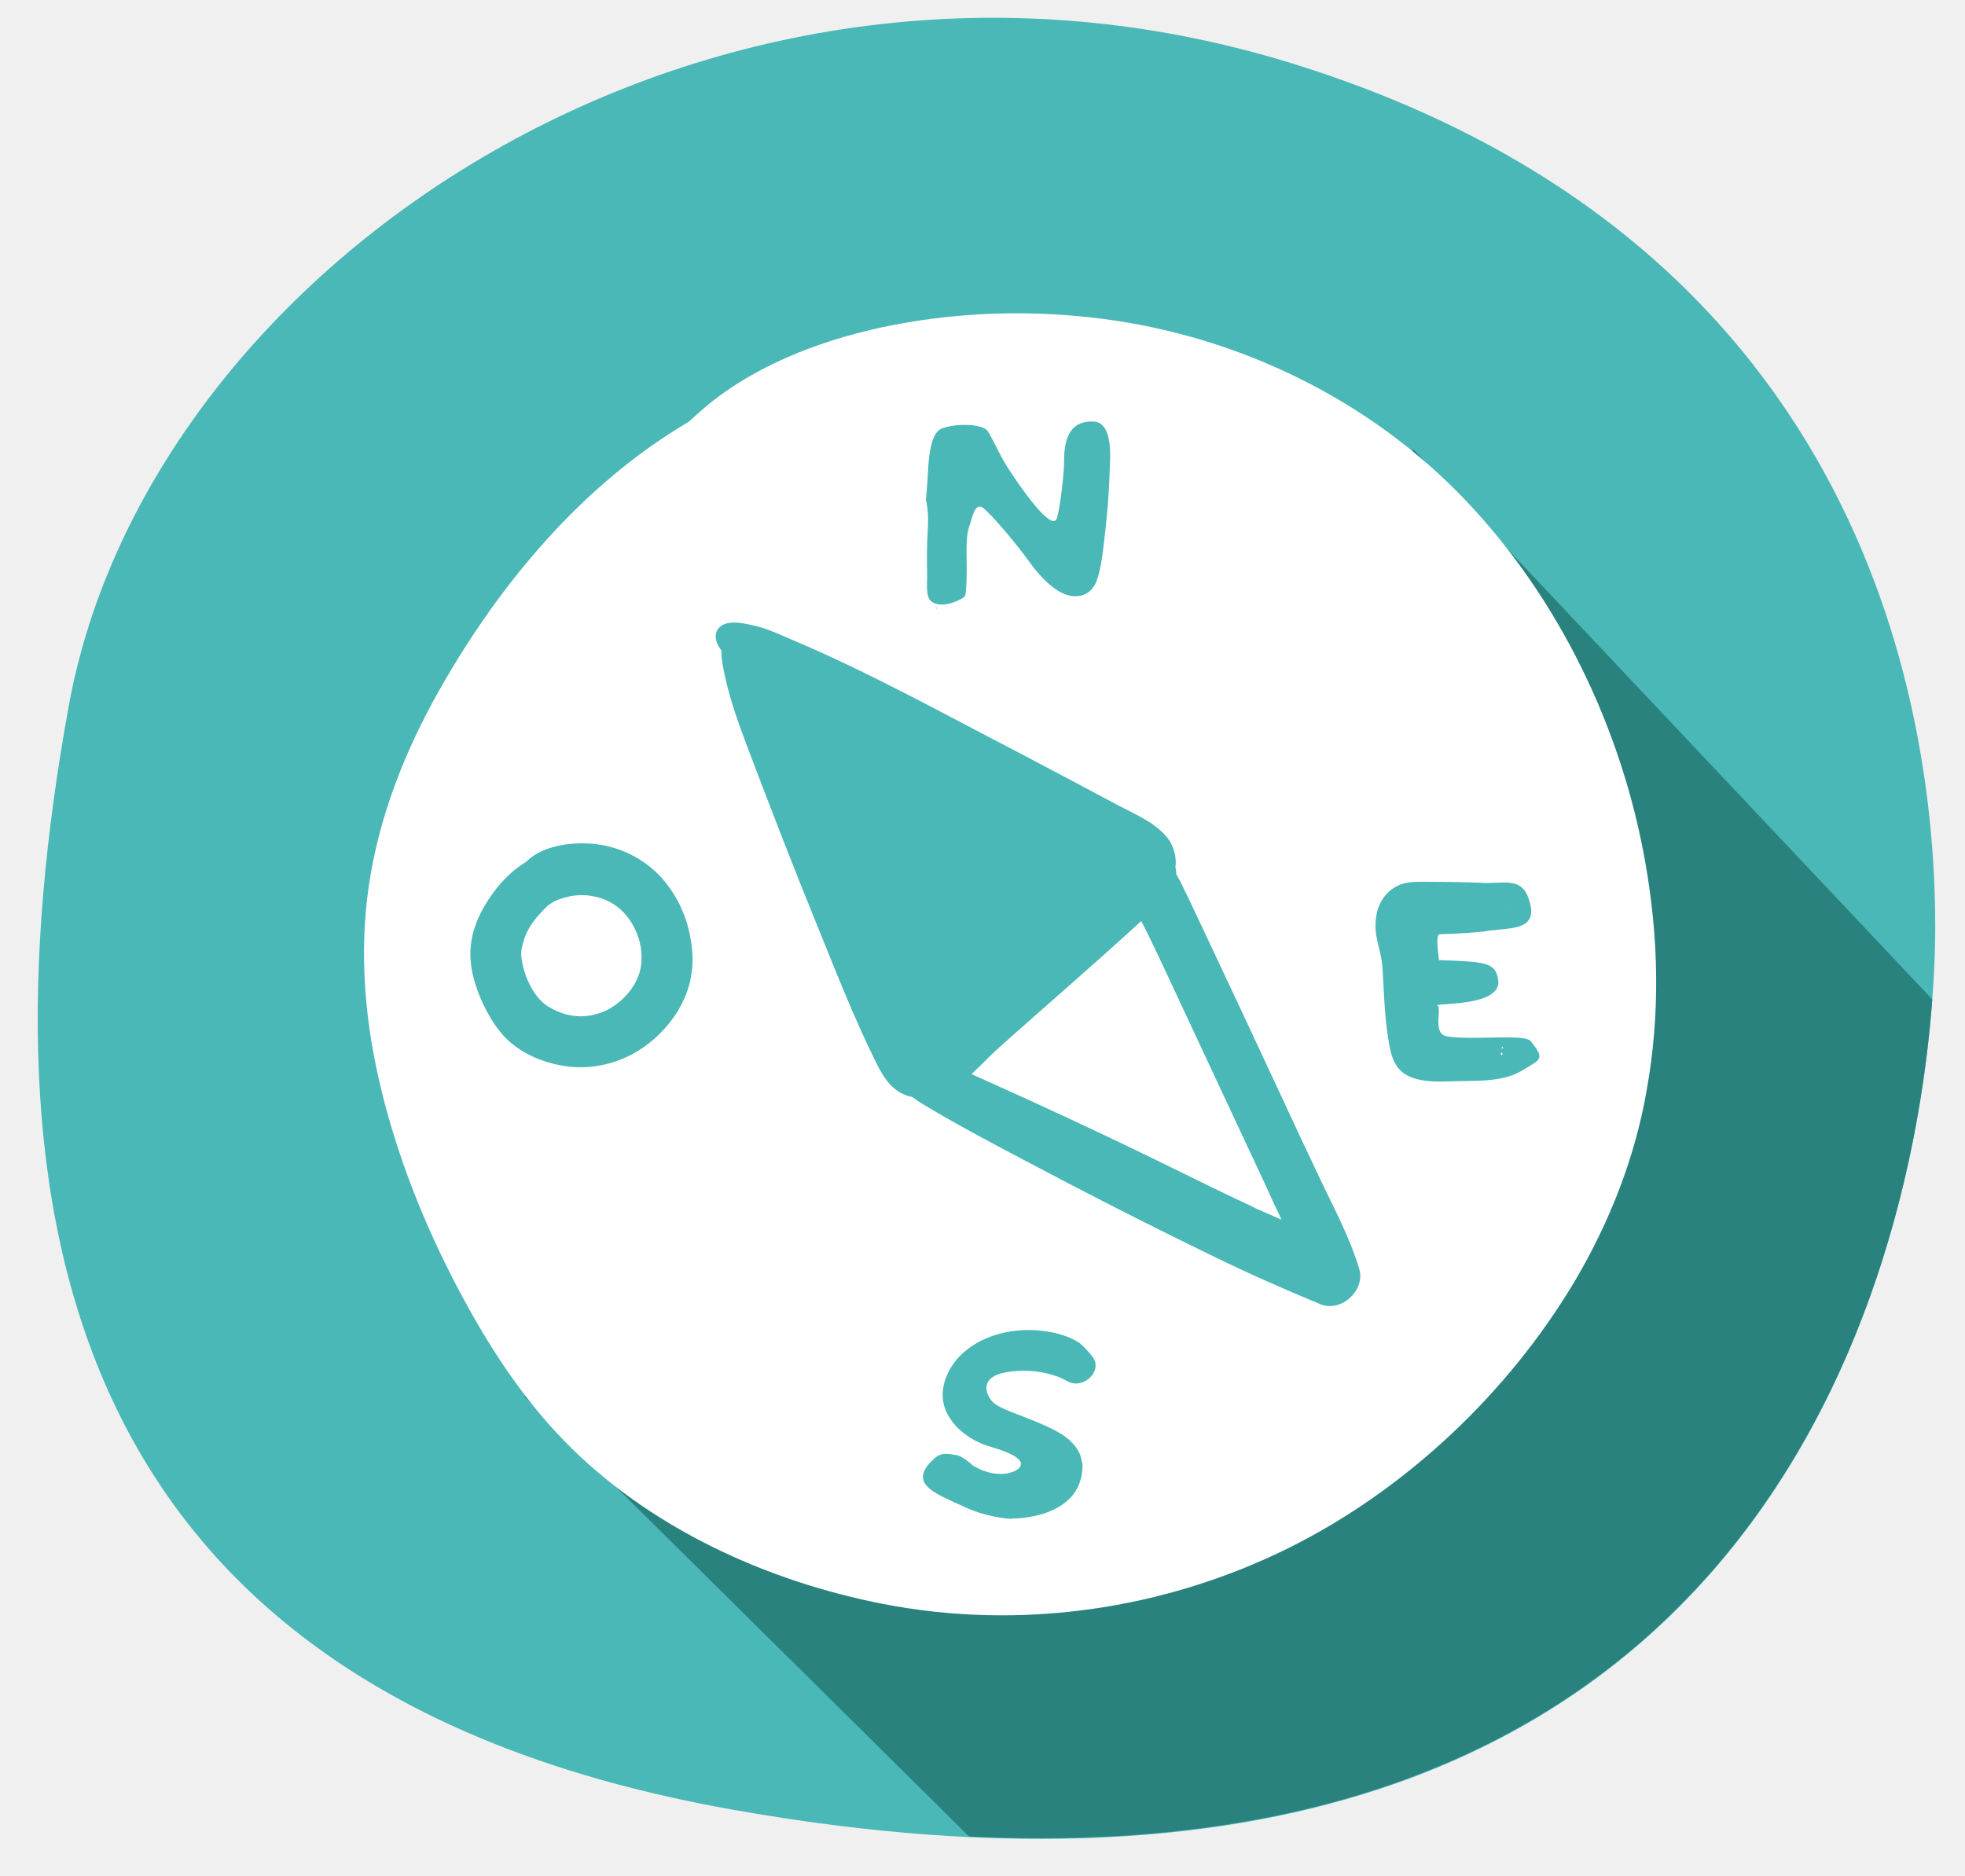
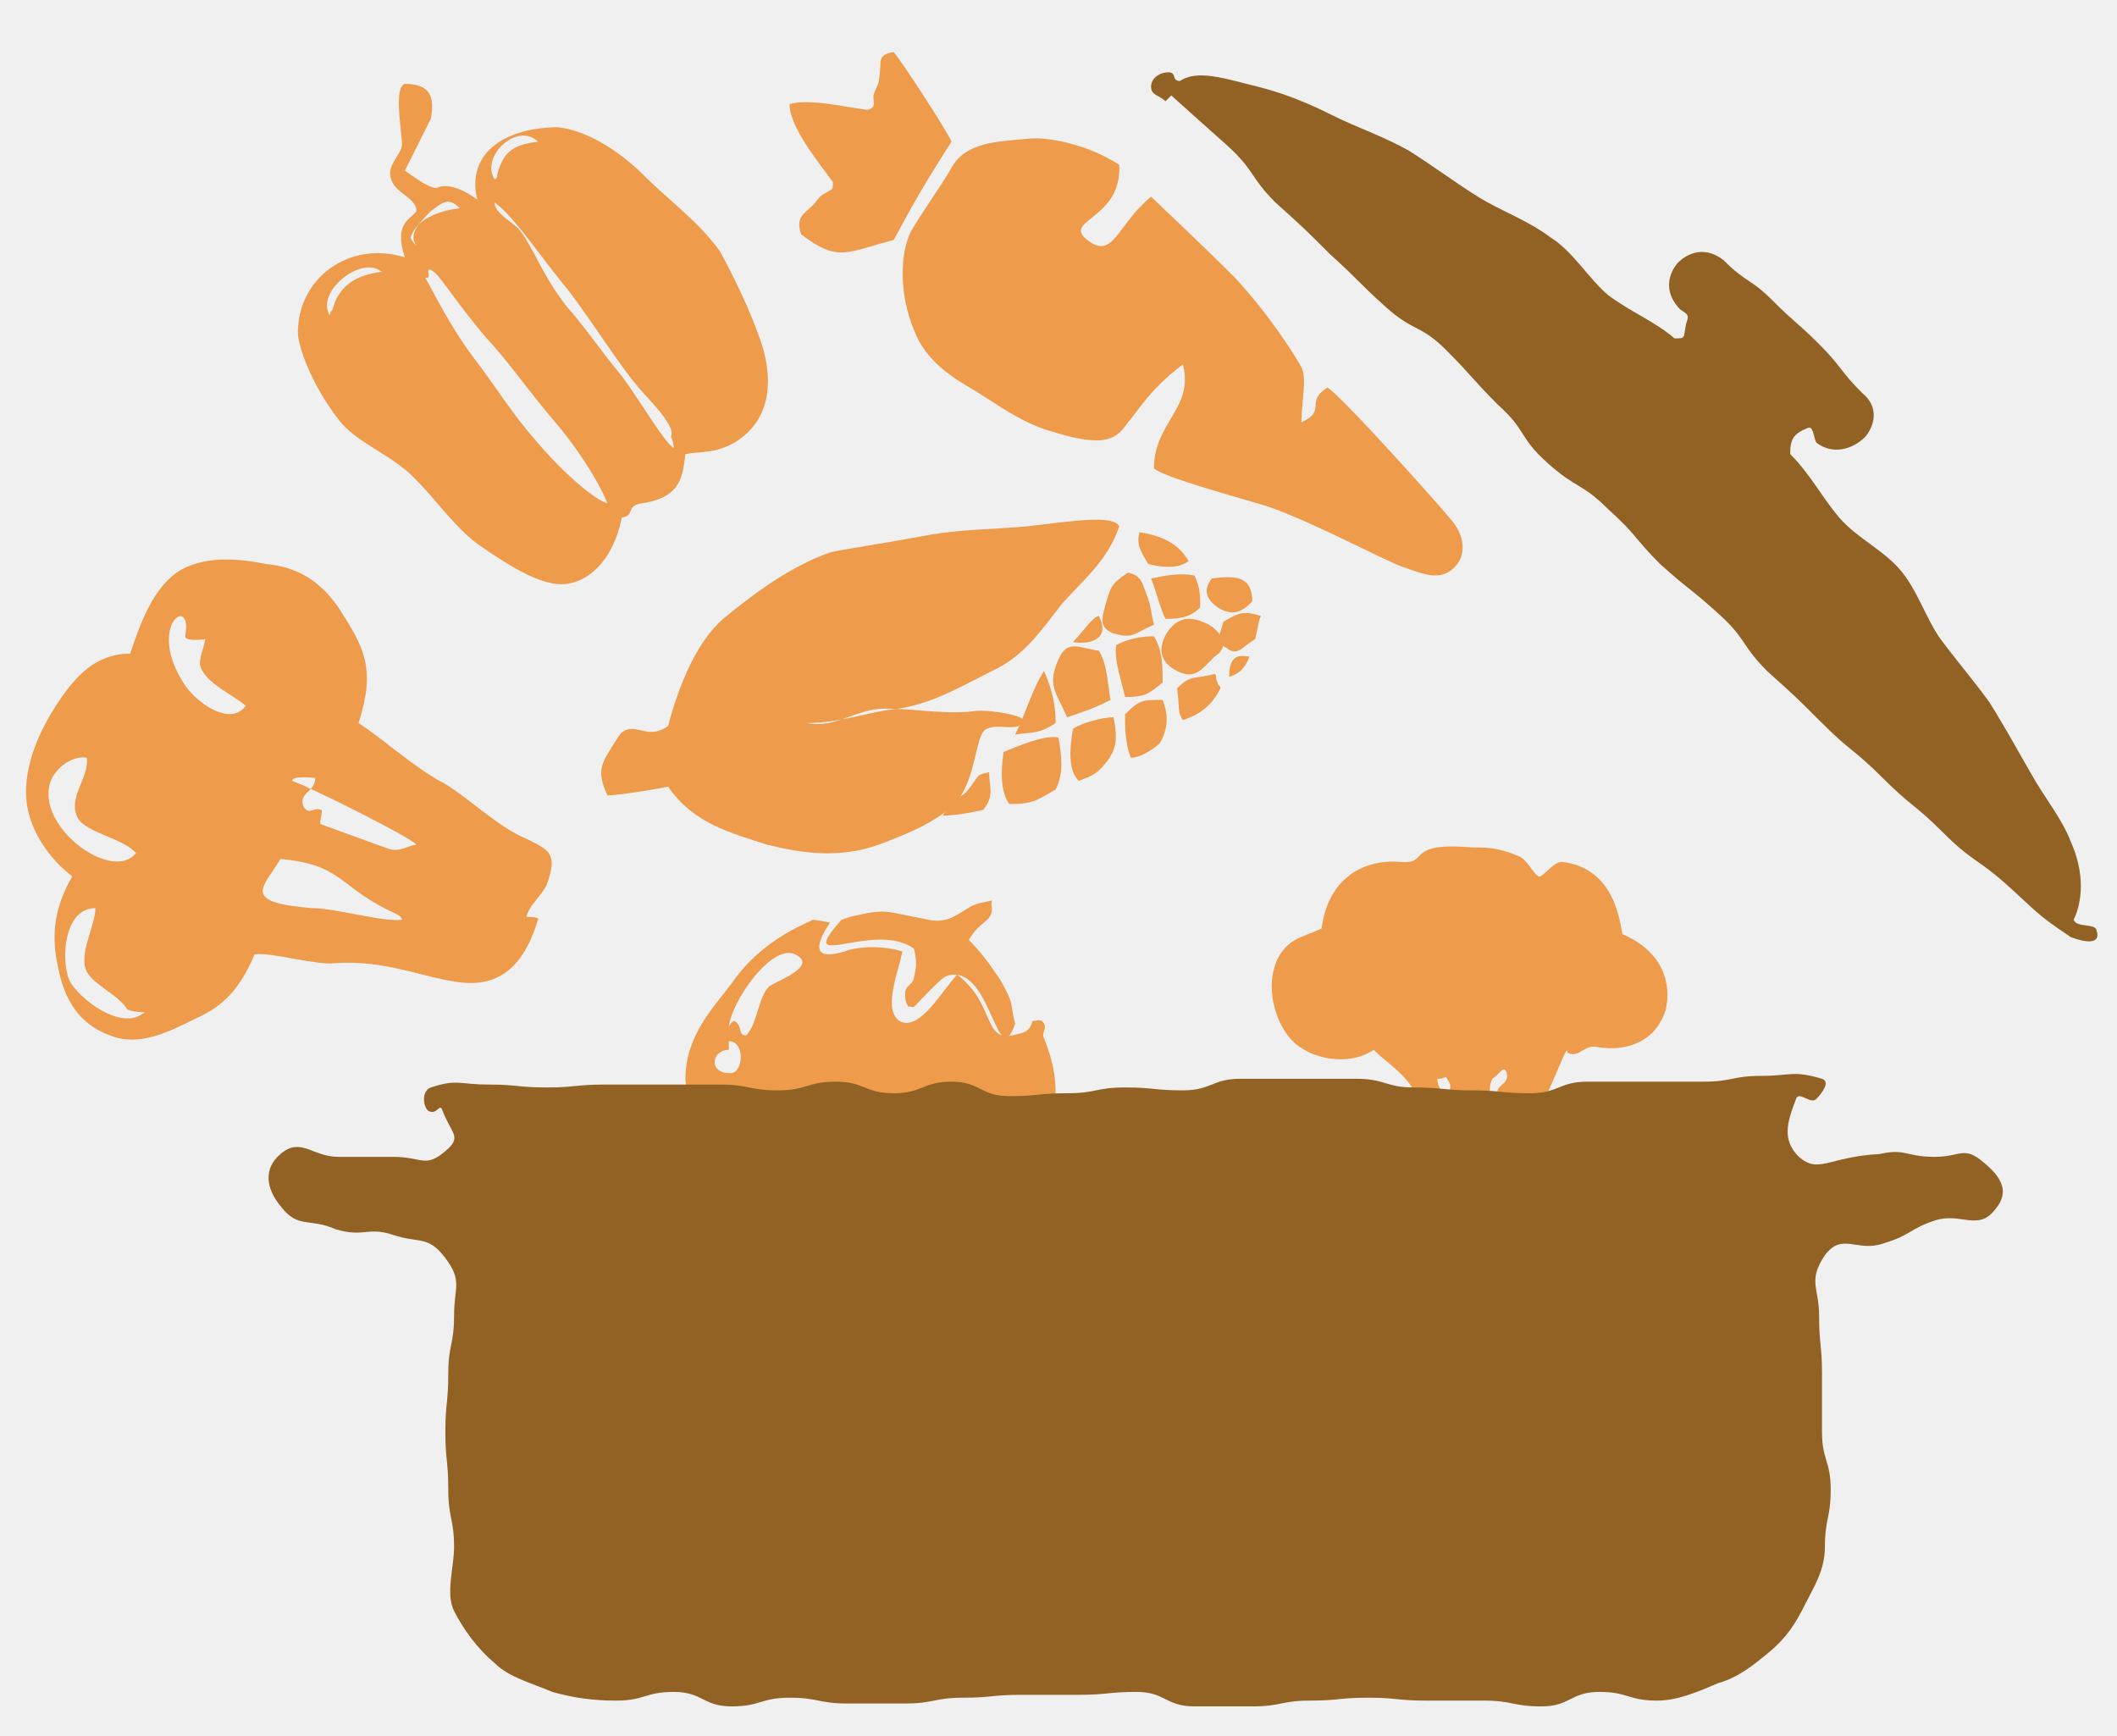
- <svg xmlns="http://www.w3.org/2000/svg" viewBox="0 0 66 63">
-   <path fill="#49b8b6" d="M24.56,60.78C1.91,56.74-0.76,40.59,2.31,23.71C5.01,8.88,23.88-3.93,43.43,2.14S65,24.38,65,31.12 S62.3,67.52,24.56,60.78z" />
-   <path fill="#2a827f" d="M64.9,33.57L47.48,15.1l-1.47,1.57c4.5,3.59,7.39,9.11,7.39,15.31c0,10.81-8.76,19.57-19.57,19.57 c-5.76,0-10.93-2.49-14.52-6.44l-1.69,1.8l14.93,14.78C59.62,62.98,64.25,42.3,64.9,33.57z" />
+ <svg xmlns="http://www.w3.org/2000/svg" version="1.1" id="Calque_1" x="0px" y="0px" viewBox="0 0 73.2 60" style="enable-background:new 0 0 73.2 60;" xml:space="preserve">
  <g>
-     <path fill="none" d="M31.48,20.4c-0.01,0.01-0.02,0.02-0.03,0.04C31.43,20.51,31.45,20.45,31.48,20.4z" />
-     <path fill="none" d="M31.16,17.84c-0.03,0.48-0.03,0.95-0.02,1.43c0.01,0.32-0.06,0.78,0.14,0.94c0.38,0.3,1.12-0.12,1.14-0.19 c0.04-0.21,0.05-0.59,0.05-0.9c0-0.34-0.02-0.69,0.01-1.04c0.02-0.16,0.05-0.34,0.11-0.49c0.04-0.09,0.09-0.66,0.43-0.52 c0.79,0.31,1.24,1.12,1.71,1.78c0.29,0.4,0.69,1.06,1.21,1.16c0.43,0.08,0.62-0.12,0.77-0.42c0.15-0.32,0.23-0.93,0.27-1.28 c0.1-0.83,0.11-1.67,0.14-2.5c0.01-0.34,0.15-1.58-0.38-1.65c-0.53-0.07-0.71,0.9-0.79,1.32c-0.09,0.43-0.16,0.79-0.25,1.22 c-0.05,0.22-0.1,0.42-0.16,0.62c-0.01,0.14-0.05,0.28-0.12,0.42c-0.14,0.3-1.36-1.61-1.6-2.09c-0.19-0.39-0.41-0.77-0.62-1.15 c-0.16-0.28-1.17-0.29-1.59-0.09c-0.36,0.17-0.41,1.06-0.43,1.42c-0.02,0.33-0.05,0.65-0.07,0.98 C31.19,17.13,31.19,17.48,31.16,17.84z" />
-     <path fill="none" d="M22.16,29.4c-0.55-0.58-1.31-0.95-2.1-1.05c-0.4-0.05-0.81-0.04-1.2,0.03c-0.38,0.07-0.77,0.21-1.07,0.46 c-0.04,0.03-0.08,0.07-0.11,0.1c-0.61,0.36-1.1,0.94-1.44,1.56c-0.2,0.35-0.35,0.73-0.4,1.12c-0.06,0.4-0.02,0.8,0.07,1.19 c0.1,0.39,0.25,0.77,0.44,1.13c0.17,0.32,0.37,0.63,0.62,0.89c0.49,0.5,1.16,0.81,1.84,0.94c0.79,0.15,1.62,0.03,2.34-0.32 c0.68-0.34,1.27-0.89,1.65-1.54c0.2-0.34,0.35-0.72,0.42-1.11c0.08-0.44,0.06-0.88-0.01-1.31C23.06,30.72,22.7,29.97,22.16,29.4z M21.41,32.83c-0.15,0.38-0.44,0.7-0.77,0.93c-0.21,0.15-0.44,0.25-0.68,0.31c-0.23,0.06-0.46,0.06-0.64,0.05c0,0,0,0,0,0 c-0.07-0.01-0.14-0.02-0.2-0.03c-0.11-0.02-0.17-0.04-0.17-0.04s0,0,0,0c-0.22-0.06-0.44-0.16-0.62-0.3 c-0.32-0.23-0.53-0.6-0.67-0.96c-0.06-0.17-0.12-0.34-0.14-0.52c-0.03-0.14-0.04-0.34,0.02-0.54c0.02-0.07,0.04-0.14,0.06-0.21 c0.07-0.21,0.19-0.4,0.31-0.58c0.13-0.18,0.29-0.34,0.45-0.5c0.01-0.01,0.03-0.03,0.04-0.04c0.01-0.01,0.02-0.01,0.03-0.02 c0.05-0.03,0.09-0.06,0.14-0.09c0.09-0.05,0.19-0.09,0.29-0.12c0.21-0.07,0.42-0.11,0.64-0.11c0.02,0,0.04,0,0.07,0 c0.11,0,0.2,0.01,0.26,0.02c0,0,0,0,0,0c0,0,0,0,0,0c0.05,0.01,0.09,0.02,0.1,0.02c0.28,0.06,0.54,0.17,0.78,0.34 c0.33,0.25,0.58,0.63,0.71,1.02C21.57,31.91,21.59,32.4,21.41,32.83z" />
-     <path fill="none" d="M31.48,20.4c-0.01,0.01-0.02,0.02-0.03,0.04C31.43,20.51,31.45,20.45,31.48,20.4z" />
-     <path fill="none" d="M31.16,17.84c-0.03,0.48-0.03,0.95-0.02,1.43c0.01,0.32-0.06,0.78,0.14,0.94c0.38,0.3,1.12-0.12,1.14-0.19 c0.04-0.21,0.05-0.59,0.05-0.9c0-0.34-0.02-0.69,0.01-1.04c0.02-0.16,0.05-0.34,0.11-0.49c0.04-0.09,0.09-0.66,0.43-0.52 c0.79,0.31,1.24,1.12,1.71,1.78c0.29,0.4,0.69,1.06,1.21,1.16c0.43,0.08,0.62-0.12,0.77-0.42c0.15-0.32,0.23-0.93,0.27-1.28 c0.1-0.83,0.11-1.67,0.14-2.5c0.01-0.34,0.15-1.58-0.38-1.65c-0.53-0.07-0.71,0.9-0.79,1.32c-0.09,0.43-0.16,0.79-0.25,1.22 c-0.05,0.22-0.1,0.42-0.16,0.62c-0.01,0.14-0.05,0.28-0.12,0.42c-0.14,0.3-1.36-1.61-1.6-2.09c-0.19-0.39-0.41-0.77-0.62-1.15 c-0.16-0.28-1.17-0.29-1.59-0.09c-0.36,0.17-0.41,1.06-0.43,1.42c-0.02,0.33-0.05,0.65-0.07,0.98 C31.19,17.13,31.19,17.48,31.16,17.84z" />
-     <path fill="none" d="M44.23,39.36c-0.37-0.8-0.74-1.59-1.12-2.39c-0.93-1.99-1.86-3.99-2.8-5.98c-0.15-0.31-0.29-0.62-0.44-0.93 c-0.03-0.07-0.06-0.13-0.1-0.2c-0.07-0.15-0.14-0.29-0.22-0.43c-0.01-0.02-0.02-0.04-0.03-0.05c0-0.08-0.01-0.16-0.03-0.24 c0.04-0.29-0.03-0.6-0.18-0.85c0.01,0.01,0.01,0.01,0.02,0.02c-0.02-0.03-0.05-0.07-0.07-0.1c-0.03-0.04-0.07-0.09-0.1-0.13 c0,0,0-0.01-0.01-0.01c0,0,0,0,0,0c-0.45-0.49-1.13-0.76-1.7-1.07c-1.12-0.6-2.24-1.19-3.36-1.78c-2.46-1.28-4.91-2.65-7.48-3.72 c-0.4-0.17-0.79-0.36-1.21-0.46c-0.38-0.09-0.72-0.17-1.01-0.08c-0.3,0.09-0.4,0.36-0.3,0.64c0.04,0.09,0.09,0.18,0.15,0.26 c0,0.28,0.05,0.54,0.11,0.82c0.17,0.83,0.47,1.64,0.77,2.44c0.75,1.98,1.51,3.95,2.31,5.91c0.63,1.54,1.24,3.12,1.98,4.62 c0.28,0.56,0.57,1.07,1.24,1.21c0.24,0.18,0.51,0.33,0.76,0.48c0.97,0.58,1.98,1.1,2.98,1.63c2.08,1.11,4.18,2.18,6.31,3.21 c1.2,0.58,2.42,1.13,3.66,1.64c0.69,0.29,1.52-0.48,1.31-1.18C45.31,41.48,44.73,40.45,44.23,39.36z M42.53,40.75 c-0.05-0.02-0.11-0.05-0.16-0.07c0.04,0.02,0.05,0.03-0.07-0.03c0,0,0,0,0,0c-0.01,0-0.02-0.01-0.03-0.01c0.01,0,0.01,0,0.02,0.01 c-0.08-0.04-0.16-0.08-0.24-0.12c-0.9-0.43-1.79-0.87-2.69-1.3c-2.22-1.09-4.47-2.12-6.72-3.14c0.31-0.29,0.61-0.6,0.89-0.86 c1.59-1.44,3.22-2.84,4.81-4.28c0.09,0.17,0.18,0.34,0.26,0.51c0.41,0.86,0.81,1.71,1.21,2.57c0.91,1.95,1.82,3.89,2.73,5.84 c0.12,0.26,0.23,0.51,0.36,0.77c0.06,0.12,0.11,0.23,0.16,0.35C42.87,40.9,42.7,40.82,42.53,40.75z" />
-     <path fill="none" d="M22.16,29.4c-0.55-0.58-1.31-0.95-2.1-1.05c-0.4-0.05-0.81-0.04-1.2,0.03c-0.38,0.07-0.77,0.21-1.07,0.46 c-0.04,0.03-0.08,0.07-0.11,0.1c-0.61,0.36-1.1,0.94-1.44,1.56c-0.2,0.35-0.35,0.73-0.4,1.12c-0.06,0.4-0.02,0.8,0.07,1.19 c0.1,0.39,0.25,0.77,0.44,1.13c0.17,0.32,0.37,0.63,0.62,0.89c0.49,0.5,1.16,0.81,1.84,0.94c0.79,0.15,1.62,0.03,2.34-0.32 c0.68-0.34,1.27-0.89,1.65-1.54c0.2-0.34,0.35-0.72,0.42-1.11c0.08-0.44,0.06-0.88-0.01-1.31C23.06,30.72,22.7,29.97,22.16,29.4z M21.41,32.83c-0.15,0.38-0.44,0.7-0.77,0.93c-0.21,0.15-0.44,0.25-0.68,0.31c-0.23,0.06-0.46,0.06-0.64,0.05c0,0,0,0,0,0 c-0.07-0.01-0.14-0.02-0.2-0.03c-0.11-0.02-0.17-0.04-0.17-0.04s0,0,0,0c-0.22-0.06-0.44-0.16-0.62-0.3 c-0.32-0.23-0.53-0.6-0.67-0.96c-0.06-0.17-0.12-0.34-0.14-0.52c-0.03-0.14-0.04-0.34,0.02-0.54c0.02-0.07,0.04-0.14,0.06-0.21 c0.07-0.21,0.19-0.4,0.31-0.58c0.13-0.18,0.29-0.34,0.45-0.5c0.01-0.01,0.03-0.03,0.04-0.04c0.01-0.01,0.02-0.01,0.03-0.02 c0.05-0.03,0.09-0.06,0.14-0.09c0.09-0.05,0.19-0.09,0.29-0.12c0.21-0.07,0.42-0.11,0.64-0.11c0.02,0,0.04,0,0.07,0 c0.11,0,0.2,0.01,0.26,0.02c0,0,0,0,0,0c0,0,0,0,0,0c0.05,0.01,0.09,0.02,0.1,0.02c0.28,0.06,0.54,0.17,0.78,0.34 c0.33,0.25,0.58,0.63,0.71,1.02C21.57,31.91,21.59,32.4,21.41,32.83z" />
-     <path fill="#ffffff" d="M20.72,30.45c-0.24-0.18-0.5-0.29-0.78-0.34c-0.01,0-0.05-0.01-0.1-0.02c0,0,0,0,0,0c0,0,0,0,0,0 c-0.06-0.01-0.15-0.02-0.26-0.02c-0.03,0-0.05,0-0.07,0c-0.22,0-0.43,0.04-0.64,0.11c-0.1,0.03-0.2,0.07-0.29,0.12 c-0.05,0.03-0.09,0.06-0.14,0.09c-0.01,0.01-0.02,0.01-0.03,0.02c-0.02,0.01-0.03,0.03-0.04,0.04c-0.16,0.16-0.31,0.31-0.45,0.5 c-0.13,0.18-0.24,0.37-0.31,0.58c-0.02,0.07-0.04,0.14-0.06,0.21c-0.06,0.2-0.05,0.4-0.02,0.54c0.03,0.18,0.08,0.35,0.14,0.52 c0.14,0.36,0.35,0.73,0.67,0.96c0.18,0.13,0.4,0.23,0.62,0.3c0,0,0,0,0,0s0.06,0.02,0.17,0.04c0.07,0.01,0.14,0.02,0.2,0.03 c0,0,0,0,0,0c0.18,0.02,0.41,0.01,0.64-0.05c0.24-0.06,0.48-0.16,0.68-0.31c0.33-0.23,0.61-0.55,0.77-0.93 c0.18-0.43,0.16-0.92,0.02-1.36C21.3,31.08,21.06,30.7,20.72,30.45z" />
-     <path fill="#ffffff" d="M42.53,39.86c-0.91-1.95-1.82-3.89-2.73-5.84c-0.4-0.86-0.8-1.72-1.21-2.57c-0.08-0.17-0.17-0.34-0.26-0.51 c-1.58,1.45-3.21,2.85-4.81,4.28c-0.29,0.26-0.58,0.58-0.89,0.86c2.26,1.01,4.5,2.05,6.72,3.14c0.89,0.44,1.79,0.88,2.69,1.3 c0.08,0.04,0.16,0.08,0.24,0.12c-0.01,0-0.01,0-0.02-0.01c0.01,0,0.02,0.01,0.03,0.01c0,0,0,0,0,0c0.11,0.05,0.11,0.05,0.07,0.03 c0.05,0.02,0.11,0.05,0.16,0.07c0.17,0.08,0.35,0.15,0.52,0.23c-0.05-0.12-0.1-0.23-0.16-0.35 C42.76,40.38,42.65,40.12,42.53,39.86z" />
-     <polygon fill="#ffffff" points="50.63,30.42 50.62,30.43 50.63,30.43" />
-     <path fill="#ffffff" d="M50.44,35.23C50.44,35.23,50.44,35.23,50.44,35.23C50.55,35.21,50.43,35.09,50.44,35.23z" />
-     <path fill="#ffffff" d="M55.26,28.96c-0.79-4.48-2.9-8.87-6.05-12.17c-3.2-3.36-7.59-5.49-12.18-6.08c-2.31-0.3-4.7-0.24-6.99,0.2 c-2.19,0.42-4.49,1.25-6.24,2.67c-0.23,0.19-0.45,0.39-0.67,0.59c-3.57,2.1-6.37,5.46-8.39,9.04c-1.14,2.02-2.01,4.22-2.35,6.53 c-0.34,2.32-0.13,4.65,0.43,6.92c0.56,2.28,1.44,4.48,2.53,6.56c0.98,1.87,2.13,3.67,3.61,5.19c2.83,2.9,6.76,4.7,10.71,5.47 c4.6,0.89,9.41,0.2,13.61-1.88c3.93-1.95,7.37-5.2,9.61-8.96c1.17-1.98,2.03-4.16,2.42-6.43C55.77,34.05,55.71,31.49,55.26,28.96z M23.21,32.81c-0.07,0.39-0.22,0.77-0.42,1.11c-0.39,0.65-0.98,1.21-1.65,1.54c-0.72,0.36-1.55,0.48-2.34,0.32 c-0.68-0.13-1.36-0.44-1.84-0.94c-0.25-0.26-0.45-0.57-0.62-0.89c-0.19-0.36-0.34-0.74-0.44-1.13c-0.1-0.39-0.13-0.79-0.07-1.19 c0.06-0.4,0.21-0.78,0.4-1.12c0.35-0.62,0.83-1.19,1.44-1.56c0.04-0.03,0.08-0.07,0.11-0.1c0.3-0.25,0.7-0.39,1.07-0.46 c0.39-0.07,0.8-0.08,1.2-0.03c0.79,0.1,1.54,0.47,2.1,1.05c0.54,0.57,0.91,1.32,1.04,2.1C23.27,31.93,23.29,32.37,23.21,32.81z M31.17,15.83c0.02-0.37,0.07-1.25,0.43-1.42c0.43-0.2,1.43-0.19,1.59,0.09c0.22,0.38,0.39,0.78,0.62,1.15 c0.41,0.64,1.62,2.42,1.71,1.67c0.07-0.2,0.22-1.37,0.22-1.81c0-0.63,0.11-1.39,0.99-1.35c0.69,0.03,0.55,1.32,0.54,1.66 c-0.02,0.84-0.1,1.66-0.2,2.49c-0.04,0.35-0.12,0.96-0.27,1.28c-0.14,0.3-0.43,0.5-0.86,0.42c-0.52-0.1-1.05-0.7-1.34-1.1 c-0.47-0.66-1.28-1.61-1.58-1.85c-0.29-0.22-0.39,0.43-0.43,0.52c-0.06,0.15-0.1,0.33-0.11,0.49c-0.03,0.34-0.01,0.69-0.01,1.04 c0,0.31-0.01,0.69-0.05,0.9c-0.02,0.08-0.76,0.49-1.14,0.19c-0.2-0.15-0.13-0.62-0.14-0.94c-0.01-0.48-0.01-0.95,0.02-1.43 c0.02-0.36,0.02-0.71-0.06-1.03C31.13,16.48,31.15,16.16,31.17,15.83z M31.48,20.4c-0.02,0.05-0.05,0.11-0.03,0.04 C31.45,20.42,31.47,20.41,31.48,20.4z M35.86,46.4c-0.49-0.28-1.28-0.45-2.09-0.3c-0.82,0.15-0.71,0.68-0.44,0.98 c0.27,0.3,1.25,0.51,2.18,1.01c0.48,0.26,0.69,0.57,0.78,0.8c0,0.02,0.01,0.04,0.01,0.05c0.02,0.09,0.04,0.17,0.06,0.25 c0,0.05,0,0.08,0,0.08c-0.05,1.79-2.39,1.74-2.39,1.74l0.01,0.01c-0.56-0.03-1.16-0.2-1.56-0.39c-0.92-0.43-1.94-0.75-1.12-1.56 c0.28-0.28,0.42-0.26,0.83-0.19c0.19,0.03,0.52,0.31,0.53,0.34c0.84,0.51,1.48,0.23,1.59,0.07c0.28-0.39-0.96-0.67-1.19-0.76 c-0.59-0.23-1.11-0.65-1.32-1.22c-0.19-0.53-0.01-1.11,0.32-1.55c0.64-0.84,1.83-1.18,2.91-1.06c0.46,0.05,0.93,0.17,1.3,0.42 c0.17,0.15,0.33,0.32,0.45,0.49C37.03,46.1,36.35,46.68,35.86,46.4z M44.35,43.81c-1.23-0.51-2.46-1.05-3.66-1.64 c-2.12-1.03-4.22-2.1-6.31-3.21c-1-0.53-2.01-1.06-2.98-1.63c-0.25-0.15-0.52-0.3-0.76-0.48c-0.67-0.14-0.96-0.65-1.24-1.21 c-0.74-1.5-1.35-3.07-1.98-4.62c-0.8-1.96-1.56-3.93-2.31-5.91c-0.3-0.79-0.59-1.6-0.77-2.44c-0.06-0.28-0.11-0.54-0.11-0.82 c-0.06-0.08-0.11-0.17-0.15-0.26c-0.11-0.28,0-0.55,0.3-0.64c0.29-0.09,0.63-0.01,1.01,0.08c0.42,0.1,0.81,0.29,1.21,0.46 c2.56,1.08,5.01,2.44,7.48,3.72c1.12,0.59,2.24,1.18,3.36,1.78c0.57,0.31,1.26,0.58,1.7,1.07c0,0,0,0,0,0c0,0,0,0.01,0.01,0.01 c0.04,0.04,0.07,0.08,0.1,0.13c0.02,0.03,0.05,0.06,0.07,0.1c-0.01-0.01-0.01-0.01-0.02-0.02c0.15,0.25,0.22,0.56,0.18,0.85 c0.02,0.08,0.03,0.16,0.03,0.24c0.01,0.02,0.02,0.04,0.03,0.05c0.08,0.14,0.15,0.28,0.22,0.43c0.03,0.07,0.06,0.13,0.1,0.2 c0.15,0.31,0.29,0.62,0.44,0.93c0.94,1.99,1.87,3.98,2.8,5.98c0.37,0.8,0.74,1.59,1.12,2.39c0.5,1.08,1.08,2.11,1.43,3.26 C45.88,43.33,45.05,44.1,44.35,43.81z M51.14,35.95c-0.52,0.32-1.17,0.35-1.77,0.36c-0.35,0-0.69,0.02-1.03,0.02 c-1.23,0-1.52-0.46-1.66-1.14c-0.17-0.85-0.19-1.74-0.24-2.6c-0.04-0.79-0.35-1.12-0.2-1.9c0.08-0.4,0.33-0.75,0.69-0.93 c0.32-0.16,0.68-0.14,1.02-0.14c0.59,0,1.55,0.02,1.71,0.03c0.87,0.07,1.51-0.28,1.74,0.73c0.22,0.93-0.81,0.77-1.56,0.91 c-0.13,0.02-0.9,0.08-1.47,0.09c-0.2,0-0.01,0.87-0.05,0.87c1.55,0.06,1.91,0.06,2,0.66c0.14,0.89-1.98,0.78-2.06,0.86 c0.21,0.03-0.18,0.95,0.33,1.04c0.87,0.15,2.64-0.1,2.83,0.17C51.89,35.58,51.77,35.57,51.14,35.95z" />
-     <path fill="#ffffff" d="M50.6,30.43c-0.01,0-0.1,0.03-0.02,0.01C50.58,30.44,50.59,30.44,50.6,30.43z" />
-     <path fill="#ffffff" d="M50.47,35.41c0.01-0.01-0.02-0.04-0.05-0.07C50.41,35.41,50.4,35.49,50.47,35.41z" />
+     <path style="fill-rule:evenodd;clip-rule:evenodd;fill:#EE9C4C;" d="M50.1,38.1c-0.2-0.3-0.4-0.5-0.4-0.8c0.4,0,0.2-0.2,0.4,0.1c0.2,0.3-0.3,0.6,0,0.9c0.5,0.3,0.8-0.1,1.4-0.2   c0-0.3,0-0.6,0.1-0.8c0.3-0.2,0.4-0.5,0.5-0.2c0.1,0.5-0.6,0.4-0.2,0.9c0.4,0.5,0.8,0.7,1.3,0.4c0.6-1.1,1-2.4,1-2   c0.4,0.2,0.6-0.3,1-0.2c1.2,0.2,2.1-0.3,2.4-1.3c0.2-0.9-0.1-2-1.5-2.6c-0.1-0.5-0.3-2.3-2.1-2.5c-0.3,0-0.7,0.6-0.8,0.5   c-0.2-0.1-0.4-0.6-0.7-0.7c-0.7-0.3-1.1-0.3-1.6-0.3c-2.4-0.2-1.4,0.6-2.5,0.5c-1.4-0.1-2.5,0.7-2.7,2.3c-0.6,0.3-1.1,0.3-1.5,1   c-0.5,1-0.1,2.3,0.5,2.9c0.6,0.6,1.9,0.9,2.8,0.3c0.5,0.5,1.1,0.8,1.5,1.6C49.4,38.4,49.5,38.3,50.1,38.1z" />
+     <g>
+       <g>
+         <path style="fill-rule:evenodd;clip-rule:evenodd;fill:#EE9C4C;" d="M25.2,36c0.6,0,0.5,1.2,0,1.1c-0.7,0-0.6-0.8,0-0.8C25.2,36.4,25.2,36,25.2,36z M25.2,35.5     c0.1-0.9,1.5-2.9,2.3-2.5c0.8,0.4-0.6,0.9-0.9,1.1c-0.4,0.4-0.4,1.3-0.8,1.7c-0.3,0-0.1-0.3-0.4-0.5     C25.3,35.3,25.2,35.5,25.2,35.5z M28.1,31.8c-0.1,0.1-1.7,0.6-2.8,2.2c-0.6,0.8-1.6,1.8-1.6,3.3c0,0.5,0.4,1.1,0.5,1.6     c1.5,0.2,1.5,0.2,3.1,0.2c1.5,0,1.5,0,3,0c1.5,0,1.5,0,3,0c1.5,0,1.6,0.2,3.1-0.3c0.2-1.1,0.1-1.9-0.3-2.9     c-0.1-0.2,0.1-0.3,0-0.5c-0.1-0.2-0.2-0.1-0.4-0.1c-0.1,0.4-0.3,0.4-0.7,0.5c-1,0.2-0.6-1.1-1.9-2.1c-0.5,0.5-1.3,2-2,1.6     c-0.6-0.4,0-1.8,0.1-2.4c-0.6-0.2-1.5-0.2-2,0c-1,0.3-1.1-0.1-0.5-1C28.7,31.9,28.2,31.8,28.1,31.8z" />
+       </g>
+       <g>
+         <path style="fill-rule:evenodd;clip-rule:evenodd;fill:#EE9C4C;" d="M29.1,31.8c-1.7,1.9,1.1,0,2.5,1c0.1,0.4,0.1,0.6,0,1c0,0.2-0.3,0.3-0.3,0.5c0,0.3,0,0.3,0.1,0.5     c0.3,0,0,0.2,0.8-0.6c0.4-0.4,0.5-0.5,0.8-0.5c1.3,0,1.5,3.4,2.1,1.7c-0.2-0.8,0-0.6-0.5-1.5c-0.4-0.6-0.7-1-1.1-1.4     c0.4-0.7,0.8-0.6,0.8-1.1c-0.1-0.3,0.2-0.3-0.3-0.2c-0.7,0.1-1,0.8-1.9,0.6c-1.6-0.3-1.4-0.4-2.7-0.1     C29.1,31.8,29.1,31.8,29.1,31.8z" />
+       </g>
+     </g>
+     <path style="fill-rule:evenodd;clip-rule:evenodd;fill:#EE9C4C;" d="M13.9,31.8c-0.6,0.1-2.3-0.4-3.1-0.4c-2.5-0.2-1.7-0.7-1.1-1.7c2.2,0.2,2,1,4,1.9   C13.9,31.7,13.9,31.8,13.9,31.8z M18.2,31.7c0.1-0.4,0.5-0.7,0.7-1.1c0.4-1.1,0.1-1.2-0.7-1.6c-1-0.4-2.2-1.6-3-2   c-0.9-0.5-1.9-1.4-2.8-2c0.6-1.9,0.2-2.6-0.7-4c-0.7-1-1.5-1.4-2.5-1.5c-1-0.2-2.2-0.3-3.1,0.3c-0.8,0.6-1.2,1.6-1.6,2.8   c-1.2,0-1.9,0.8-2.5,1.7c-0.6,0.9-1.1,2-1.1,3.1c0,1.2,0.8,2.3,1.6,2.9c-0.7,1.2-0.7,2.2-0.5,3.1c0.2,1.1,0.7,2,1.8,2.4   c1,0.4,2-0.1,3-0.6c0.9-0.4,1.5-1,2-2.2c0.5-0.1,2.2,0.4,2.8,0.3c1.6-0.1,2.8,0.4,3.9,0.6c1.4,0.3,2.5-0.1,3.1-2.1   C18.7,31.7,18.2,31.7,18.2,31.7z M7.1,22.1C7,22.6,6.8,22.9,7,23.2c0.3,0.5,1,0.8,1.5,1.2c-0.5,0.7-1.6,0-2.1-0.7   c-1.4-2.1,0.3-3.2,0-1.7C6.4,22.2,7.1,22.1,7.1,22.1z M10.9,26.9c0,0.5-0.6,0.5-0.4,1c0.2,0.3,0.3,0,0.6,0.1c0.1,0-0.1,0.5,0,0.5   c1.1,0.4,1.1,0.4,2.2,0.8c0.5,0.2,0.6,0,1.1-0.1c-0.3-0.3-3.7-2-4.3-2.2C10.1,26.8,10.9,26.9,10.9,26.9z M5,35   c-0.8,0.7-2.3-0.5-2.6-1.1c-0.3-0.7-0.2-2.5,0.9-2.5c0,0.6-0.6,1.6-0.3,2.2c0.3,0.5,1.1,0.8,1.4,1.3C4.6,35,5,35,5,35z M4.7,29.5   c-0.8,1-3.3-0.8-3-2.3c0.1-0.6,0.8-1.1,1.3-1c0.1,0.7-0.7,1.4-0.3,2.1C3,28.8,4.3,29,4.7,29.5z" />
+     <path style="fill-rule:evenodd;clip-rule:evenodd;fill:#EE9C4C;" d="M23.3,15.5c-0.4-0.3-1-1.4-1.8-2.5c-0.6-0.7-1.2-1.6-1.9-2.4c-0.8-1-1.2-2.1-1.6-2.6c-0.2-0.3-0.9-0.6-0.9-1   c0.7,0.5,1.6,1.9,2.6,3.1c0.9,1.2,1.7,2.5,2.3,3.2c0.3,0.4,1.4,1.4,1.2,1.8C23.3,15.3,23.3,15.5,23.3,15.5z M21,17.4   c-0.1-0.3-0.7-1.5-1.8-2.8c-0.7-0.8-1.4-1.8-2.1-2.6C16,10.8,15.2,9.5,15,9.4c-0.4-0.3,0,0.3-0.3,0.2c0.3,0.5,0.8,1.6,1.7,2.8   c0.7,0.9,1.3,1.9,2.1,2.8C19.5,16.4,20.6,17.3,21,17.4C21.1,17.5,21,17.4,21,17.4z M17.1,6.2c-0.5-0.8,0.8-2,1.5-1.3   C17.7,5,17.4,5.3,17.2,6C17.2,6.2,17.1,6.2,17.1,6.2z M14.4,8.5c-0.3-0.4,0.1-0.8,0.5-1.2c0.4-0.3,0.6-0.5,1-0.1   c-0.8,0.1-1.5,0.4-1.7,1C14.2,8.3,14.4,8.5,14.4,8.5z M11.4,10.9c-0.5-0.8,1.1-2.1,1.8-1.5c-0.9,0.1-1.5,0.5-1.7,1.3   C11.4,10.8,11.4,10.9,11.4,10.9z M14.4,7.3c-0.2,0.3-0.8,0.4-0.4,1.6c-1.9-0.6-3.7,0.7-3.7,2.6c0,0.4,0.4,1.7,1.4,3   c0.6,0.8,1.8,1.2,2.6,2c0.8,0.8,1.4,1.7,2.2,2.3c1,0.7,2.1,1.4,2.9,1.4c0.9,0,1.8-0.8,2.1-2.3c0.5-0.1,0.1-0.4,0.7-0.5   c1.4-0.2,1.4-1,1.5-1.7c0.5-0.1,1,0,1.7-0.4c1-0.6,1.4-1.7,1-3.2c-0.3-1-0.9-2.3-1.5-3.4c-0.7-1-1.8-1.8-2.6-2.6   c-1-1-2.1-1.6-3-1.7c-1.7,0-3.2,0.8-2.8,2.5c-0.4-0.3-1-0.6-1.4-0.4c-0.3,0-0.8-0.4-1.1-0.6c0.2-0.4,0.7-1.4,0.9-1.8   C15,3.5,15,2.9,14,2.9C13.6,3,13.9,4.6,13.9,5c0,0.3-0.5,0.7-0.4,1.1C13.6,6.7,14.4,6.8,14.4,7.3z" />
+     <g>
+       <g>
+         <path style="fill-rule:evenodd;clip-rule:evenodd;fill:#EE9C4C;" d="M40.9,12.6c0.4,1.5-1,2-1,3.6c0.4,0.3,2.2,0.8,3.9,1.3c1.5,0.5,4.1,1.9,4.7,2.1c0.6,0.2,1.2,0.5,1.7,0.1     c0.5-0.4,0.5-1.1,0-1.7c-0.4-0.5-3.8-4.3-4.3-4.6c-0.8,0.5,0,0.8-0.9,1.2c0-0.7,0.2-1.5,0-1.9c-0.1-0.2-1-1.7-2.3-3.1     C41.4,8.3,40,7,39.8,6.8c-1.2,1-1.3,2.2-2.2,1.5c-0.9-0.7,1.2-0.7,1.1-2.6c-0.9-0.6-2.3-1-3.2-0.9c-1,0.1-2.1,0.1-2.6,1     c-0.4,0.7-1,1.5-1.4,2.2c-0.4,0.8-0.4,2.2,0.1,3.4c0.4,1.1,1.4,1.7,2.1,2.1c0.8,0.5,1.6,1.1,2.6,1.4c1.9,0.6,2.3,0.3,2.7-0.3     C39.3,14.3,39.7,13.5,40.9,12.6z" />
+       </g>
+       <g>
+         <path style="fill-rule:evenodd;clip-rule:evenodd;fill:#EE9C4C;" d="M30.9,8.3c0.7-1.3,1.1-2,2-3.4c-0.1-0.3-1.8-2.9-2-3.1c-0.6,0.1-0.4,0.3-0.5,0.9c0,0.2-0.1,0.3-0.2,0.6     c0,0.3,0.1,0.4-0.2,0.5c-0.8-0.1-2-0.4-2.7-0.2c0,0.8,1,2,1.5,2.7c0,0.3,0,0.2-0.3,0.4c-0.2,0.1-0.2,0.2-0.4,0.4     c-0.3,0.3-0.6,0.4-0.4,1C29,9.1,29.3,8.7,30.9,8.3z" />
+       </g>
+     </g>
+     <g>
+       <g>
+         <path style="fill-rule:evenodd;clip-rule:evenodd;fill:#EE9C4C;" d="M23.1,25.1c-0.8,0.6-1.3-0.4-1.8,0.5c-0.5,0.8-0.7,1-0.3,1.9c0.4,0,1.6-0.2,2.1-0.3c0.9,1.3,2.2,1.6,3.4,2     c1.2,0.3,2.5,0.5,3.9,0c0.5-0.2,1.7-0.6,2.5-1.3c0.8-0.7,0.8-2.2,1.1-2.6c0.3-0.4,1.3,0.1,1.4-0.4c-0.1-0.2-1.4-0.4-1.8-0.3     c-1,0.1-2-0.1-3-0.1c-1,0-1.7,0.7-2.7,0.5c1.2,0,2.1-0.4,3.2-0.5c1.2-0.2,2.2-0.8,3.2-1.3c1.1-0.5,1.7-1.4,2.4-2.3     c0.7-0.8,1.6-1.5,2-2.7c-0.2-0.4-1.5-0.2-3.2,0c-1.1,0.1-2.3,0.1-3.4,0.3c-1.6,0.3-3,0.5-3.4,0.6c-1.4,0.5-2.6,1.4-3.7,2.3     C24.1,22.2,23.5,23.6,23.1,25.1z" />
+       </g>
+       <g>
+         <path style="fill-rule:evenodd;clip-rule:evenodd;fill:#EE9C4C;" d="M34.9,27.8c0.8,0,0.9-0.1,1.6-0.5c0.3-0.6,0.2-1.2,0.1-1.8c-0.5-0.1-1.4,0.3-1.9,0.5     C34.6,26.7,34.6,27.4,34.9,27.8z" />
+       </g>
+       <g>
+         <path style="fill-rule:evenodd;clip-rule:evenodd;fill:#EE9C4C;" d="M38,22.5c-0.7-0.1-1.1-0.4-1.4,0.3c-0.4,0.9-0.1,1.1,0.3,2c0.6-0.2,0.9-0.3,1.5-0.6     C38.3,23.7,38.3,23,38,22.5z" />
+       </g>
+       <g>
+         <path style="fill-rule:evenodd;clip-rule:evenodd;fill:#EE9C4C;" d="M39.9,22c-0.5,0-0.9,0.1-1.3,0.3c-0.1,0.5,0.2,1.3,0.3,1.8c0.7,0,0.8-0.1,1.3-0.5C40.2,23,40.2,22.5,39.9,22     z" />
+       </g>
+       <g>
+         <path style="fill-rule:evenodd;clip-rule:evenodd;fill:#EE9C4C;" d="M37.3,27c0.5-0.2,0.6-0.2,1-0.7c0.2-0.3,0.4-0.6,0.2-1.5c-0.4,0-1.1,0.2-1.4,0.4C37,25.8,36.9,26.6,37.3,27z     " />
+       </g>
+       <g>
+         <path style="fill-rule:evenodd;clip-rule:evenodd;fill:#EE9C4C;" d="M39.1,26.2c0.4,0,0.9-0.4,1-0.5c0.3-0.5,0.3-1,0.1-1.5c-0.7,0-0.8,0-1.3,0.5C38.9,25.1,38.9,25.7,39.1,26.2z     " />
+       </g>
+       <g>
+         <path style="fill-rule:evenodd;clip-rule:evenodd;fill:#EE9C4C;" d="M39,19.8c-0.6,0.4-0.6,0.5-0.8,1.2c-0.1,0.4-0.2,0.7,0.3,0.9c0.7,0.2,0.7,0,1.4-0.3     c-0.1-0.4-0.1-0.6-0.2-0.9C39.5,20.2,39.5,19.9,39,19.8z" />
+       </g>
+       <g>
+         <path style="fill-rule:evenodd;clip-rule:evenodd;fill:#EE9C4C;" d="M41.3,19.9c-0.5-0.1-1,0-1.5,0.1c0.2,0.5,0.3,1,0.5,1.4c0.6,0,0.9-0.1,1.2-0.4     C41.5,20.6,41.5,20.3,41.3,19.9z" />
+       </g>
+       <g>
+         <path style="fill-rule:evenodd;clip-rule:evenodd;fill:#EE9C4C;" d="M41.8,21.6c-0.6-0.3-1-0.3-1.4,0.2c-0.4,0.6-0.3,1.1,0.3,1.4c0.6,0.3,0.8,0,1.3-0.5     C42.5,22.4,42.3,21.9,41.8,21.6z" />
+       </g>
+       <g>
+         <path style="fill-rule:evenodd;clip-rule:evenodd;fill:#EE9C4C;" d="M35.1,25.4c0.6-0.1,0.8,0,1.4-0.4c0-0.6-0.1-1.1-0.4-1.8C35.7,23.8,35.5,24.6,35.1,25.4z" />
+       </g>
+       <g>
+         <path style="fill-rule:evenodd;clip-rule:evenodd;fill:#EE9C4C;" d="M40.9,24.9c0.6-0.2,1-0.5,1.3-1.1c0-0.1-0.1-0.1-0.1-0.2c-0.1-0.2,0-0.2-0.1-0.3c-0.7,0.2-0.8,0-1.3,0.5     C40.8,24.5,40.7,24.6,40.9,24.9z" />
+       </g>
+       <g>
+         <path style="fill-rule:evenodd;clip-rule:evenodd;fill:#EE9C4C;" d="M39.4,18.4c-0.1,0.4,0,0.6,0.3,1.1c0.4,0.1,1,0.2,1.4-0.1C40.7,18.7,40,18.5,39.4,18.4z" />
+       </g>
+       <g>
+         <path style="fill-rule:evenodd;clip-rule:evenodd;fill:#EE9C4C;" d="M32.6,28.2c0.4,0,1-0.1,1.4-0.2c0.4-0.5,0.2-0.8,0.2-1.3c-0.5,0.1-0.3,0.1-0.8,0.7     C33,27.7,32.8,27.8,32.6,28.2z" />
+       </g>
+       <g>
+         <path style="fill-rule:evenodd;clip-rule:evenodd;fill:#EE9C4C;" d="M43.6,21.3c-0.6-0.2-0.8-0.1-1.3,0.2c-0.1,0.4-0.3,0.7,0.1,0.9c0.4,0.3,0.5,0,1-0.3     C43.5,21.7,43.5,21.5,43.6,21.3z" />
+       </g>
+       <g>
+         <path style="fill-rule:evenodd;clip-rule:evenodd;fill:#EE9C4C;" d="M41.9,20c-0.3,0.4-0.2,0.7,0.2,1c0.5,0.3,0.8,0.2,1.2-0.2C43.3,19.9,42.7,19.9,41.9,20z" />
+       </g>
+       <g>
+         <path style="fill-rule:evenodd;clip-rule:evenodd;fill:#EE9C4C;" d="M38,21.3c-0.2,0-0.6,0.6-0.9,0.9C37.7,22.3,38.4,22.1,38,21.3z" />
+       </g>
+       <g>
+         <path style="fill-rule:evenodd;clip-rule:evenodd;fill:#EE9C4C;" d="M42.5,23.4c0.4-0.1,0.6-0.4,0.7-0.7C43,22.7,42.5,22.5,42.5,23.4z" />
+       </g>
+     </g>
+     <path style="fill-rule:evenodd;clip-rule:evenodd;fill:#916224;" d="M62.2,40c-0.6-0.6-0.4-1.2-0.1-2c0.1-0.3,0.5,0.2,0.7,0c0.2-0.2,0.5-0.6,0.2-0.7c-1-0.3-1.1-0.1-2.1-0.1   c-1,0-1,0.2-2,0.2c-1,0-1,0-2,0c-1,0-1,0-2,0c-1,0-1,0.4-2,0.4c-1,0-1-0.1-2-0.1c-1,0-1-0.1-2-0.1c-1,0-1-0.3-2-0.3c-1,0-1,0-2,0   c-1,0-1,0-2,0c-1,0-1,0.4-2,0.4c-1,0-1-0.1-2-0.1c-1,0-1,0.2-2,0.2c-1,0-1,0.1-2,0.1c-1,0-1-0.5-2-0.5c-1,0-1,0.4-2,0.4   c-1,0-1-0.4-2-0.4c-1,0-1,0.3-2,0.3c-1,0-1-0.2-2-0.2c-1,0-1,0-2,0c-1,0-1,0-2,0c-1,0-1,0.1-2,0.1c-1,0-1-0.1-2-0.1s-1.1-0.2-2,0.1   c-0.3,0.1-0.3,0.6-0.1,0.8c0.3,0.2,0.4-0.3,0.5,0c0.3,0.8,0.7,0.9,0.1,1.4c-0.7,0.6-0.8,0.2-1.8,0.2c-1,0-1,0-1.9,0s-1.3-0.7-2-0.1   c-0.6,0.5-0.5,1.2,0,1.8c0.6,0.8,1,0.4,1.9,0.8c1,0.3,1.1-0.1,2,0.2s1.2,0,1.8,0.8c0.6,0.8,0.3,1,0.3,2c0,1-0.2,1-0.2,2   c0,1-0.1,1-0.1,2c0,1,0.1,1,0.1,2s0.2,1,0.2,2c0,0.7-0.3,1.6,0,2.2c0.3,0.6,0.8,1.3,1.4,1.8c0.5,0.5,1.3,0.7,2,1   c0.7,0.2,1.4,0.3,2.2,0.3c1,0,1-0.3,2-0.3c1,0,1,0.5,2,0.5c1,0,1-0.3,2-0.3c1,0,1,0.2,2,0.2c1,0,1,0,2,0c1,0,1-0.2,2-0.2   c1,0,1-0.1,2-0.1c1,0,1,0,2,0c1,0,1-0.1,2-0.1c1,0,1,0.5,2,0.5c1,0,1,0,2,0c1,0,1-0.2,2-0.2c1,0,1-0.1,2-0.1c1,0,1,0.1,2,0.1   c1,0,1,0,2,0c1,0,1,0.2,2,0.2c1,0,1-0.5,2-0.5s1,0.3,2,0.3c0.7,0,1.4-0.3,2.1-0.6c0.7-0.2,1.2-0.6,1.8-1.1c0.6-0.5,0.9-1,1.2-1.6   c0.3-0.6,0.7-1.2,0.7-2c0-1,0.2-1,0.2-2c0-1-0.3-1-0.3-2c0-1,0-1,0-2c0-1-0.1-1-0.1-2s-0.4-1.2,0.2-2.1c0.6-0.8,1.1-0.1,2-0.4   c1-0.3,0.9-0.5,1.8-0.8s1.5,0.4,2.1-0.4c0.5-0.6,0.2-1.1-0.4-1.6c-0.7-0.6-0.8-0.2-1.7-0.2c-1,0-1-0.3-1.9-0.1   C63.2,40,62.9,40.6,62.2,40z" />
+     <path style="fill-rule:evenodd;clip-rule:evenodd;fill:#916224;" d="M72.5,32.2c0-0.3-0.7-0.1-0.8-0.4c0.3-0.6,0.4-1.6-0.1-2.7c-0.3-0.8-0.9-1.5-1.4-2.4c-0.4-0.7-0.9-1.6-1.4-2.4   c-0.5-0.7-1.1-1.4-1.7-2.2c-0.5-0.7-0.8-1.7-1.4-2.4c-0.6-0.7-1.5-1.1-2.1-1.8c-0.6-0.7-1-1.5-1.7-2.2c0-0.5,0.1-0.7,0.6-0.9   c0.2-0.1,0.2,0.3,0.3,0.5c0.5,0.4,1.2,0.3,1.7-0.2c0.4-0.5,0.4-1.1-0.1-1.5c-0.8-0.8-0.7-0.9-1.5-1.7c-0.8-0.8-0.8-0.7-1.6-1.5   c-0.8-0.8-0.9-0.6-1.7-1.4c-0.5-0.4-1.1-0.4-1.6,0.1c0,0,0,0,0,0c-0.4,0.5-0.4,1.1,0.1,1.6c0.3,0.2,0.3,0.2,0.2,0.5   c-0.1,0.5,0,0.5-0.4,0.5c-0.7-0.6-1.5-0.9-2.3-1.5c-0.7-0.6-1.2-1.5-2-2c-0.8-0.6-1.7-0.9-2.5-1.4c-0.8-0.5-1.6-1.1-2.4-1.6   c-0.9-0.5-1.8-0.8-2.6-1.2c-1-0.5-1.8-0.8-2.6-1c-1.2-0.3-2.1-0.6-2.7-0.2c-0.3,0-0.1-0.3-0.4-0.3c-0.3,0-0.6,0.2-0.6,0.5   c0,0.3,0.3,0.3,0.5,0.5c0,0,0.2-0.2,0.2-0.2c1,0.9,1,0.9,1.9,1.7c1,0.9,0.8,1.1,1.7,2c1,0.9,1,0.9,1.9,1.8c1,0.9,0.9,0.9,1.9,1.8   c1,0.9,1.2,0.6,2.1,1.5s0.9,1,1.8,1.9c1,0.9,0.7,1.1,1.7,2c1,0.9,1.2,0.7,2.1,1.6c1,0.9,0.9,1,1.8,1.9c1,0.9,1,0.8,2,1.7   c1,0.9,0.8,1.1,1.7,2c1,0.9,1,0.9,1.9,1.8c1,1,1.1,0.9,2.1,1.9c1,1,1.1,0.9,2.1,1.9c1,1,1.2,0.9,2.2,1.8s1,1,2.2,1.8   C72.4,32.7,72.6,32.5,72.5,32.2z M59.2,13.1c0,0,0.3,0,0.3,0C59.5,13.1,59.2,13.1,59.2,13.1z" />
  </g>
</svg>
